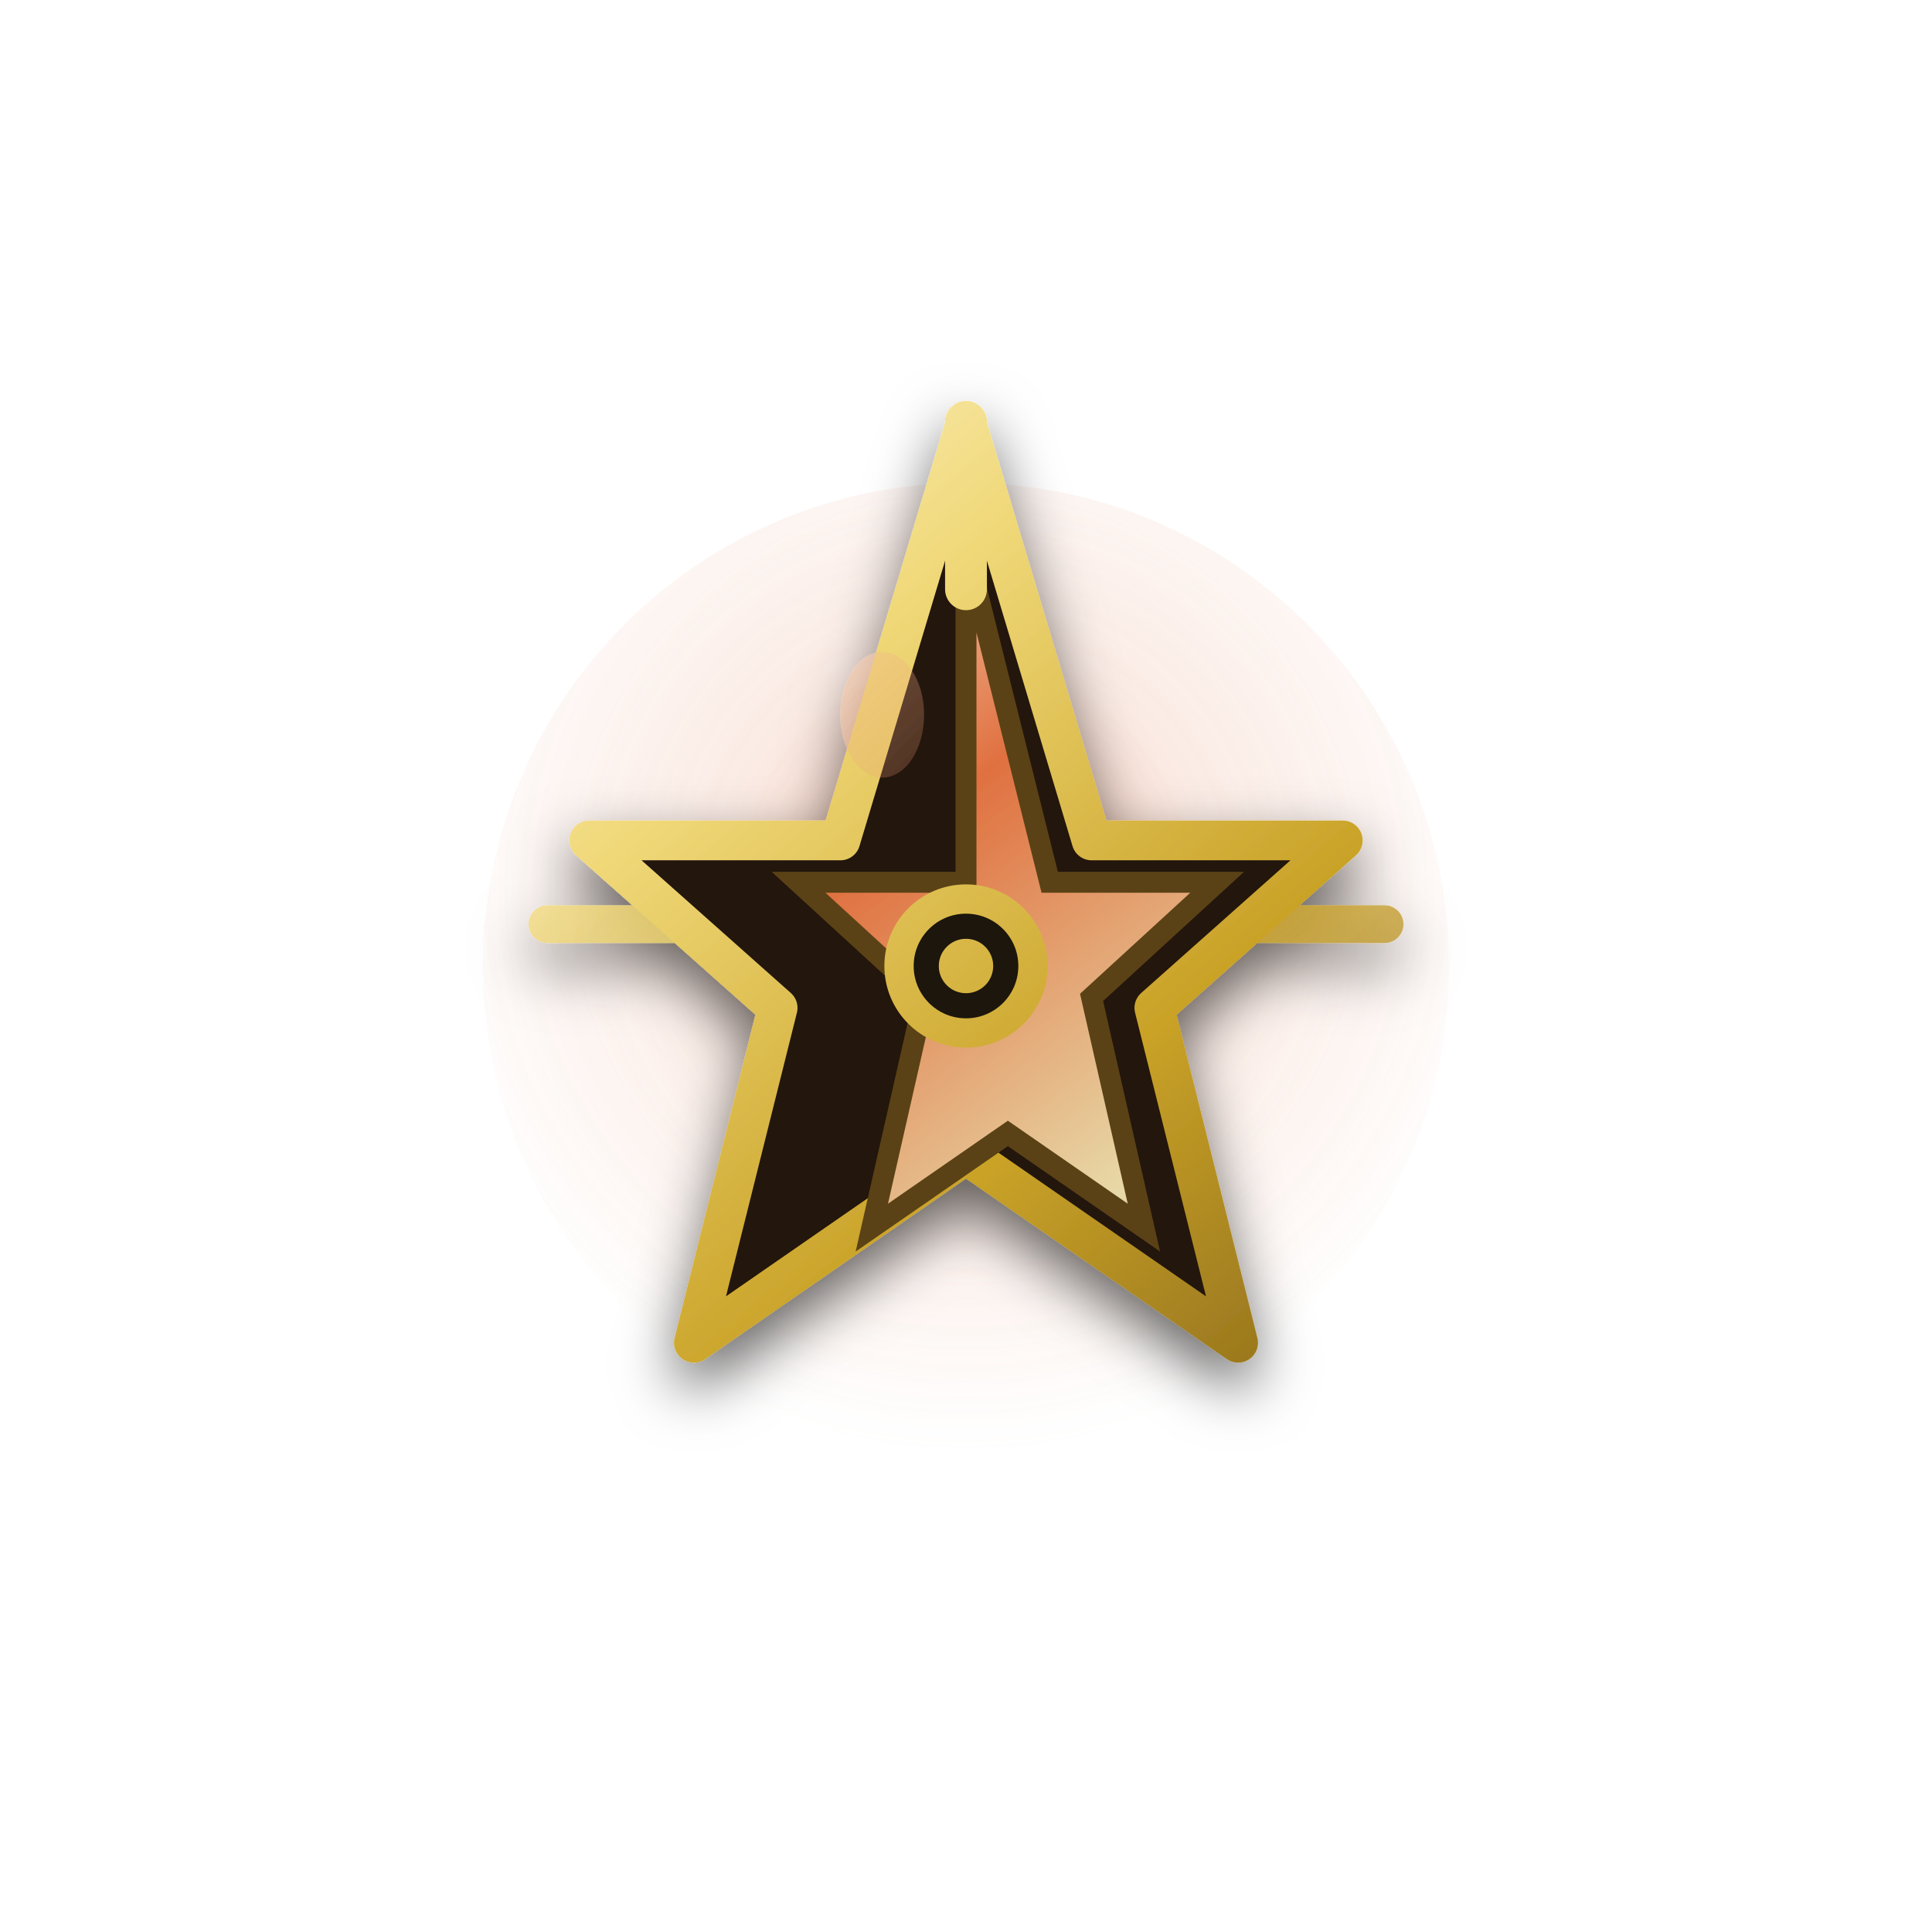
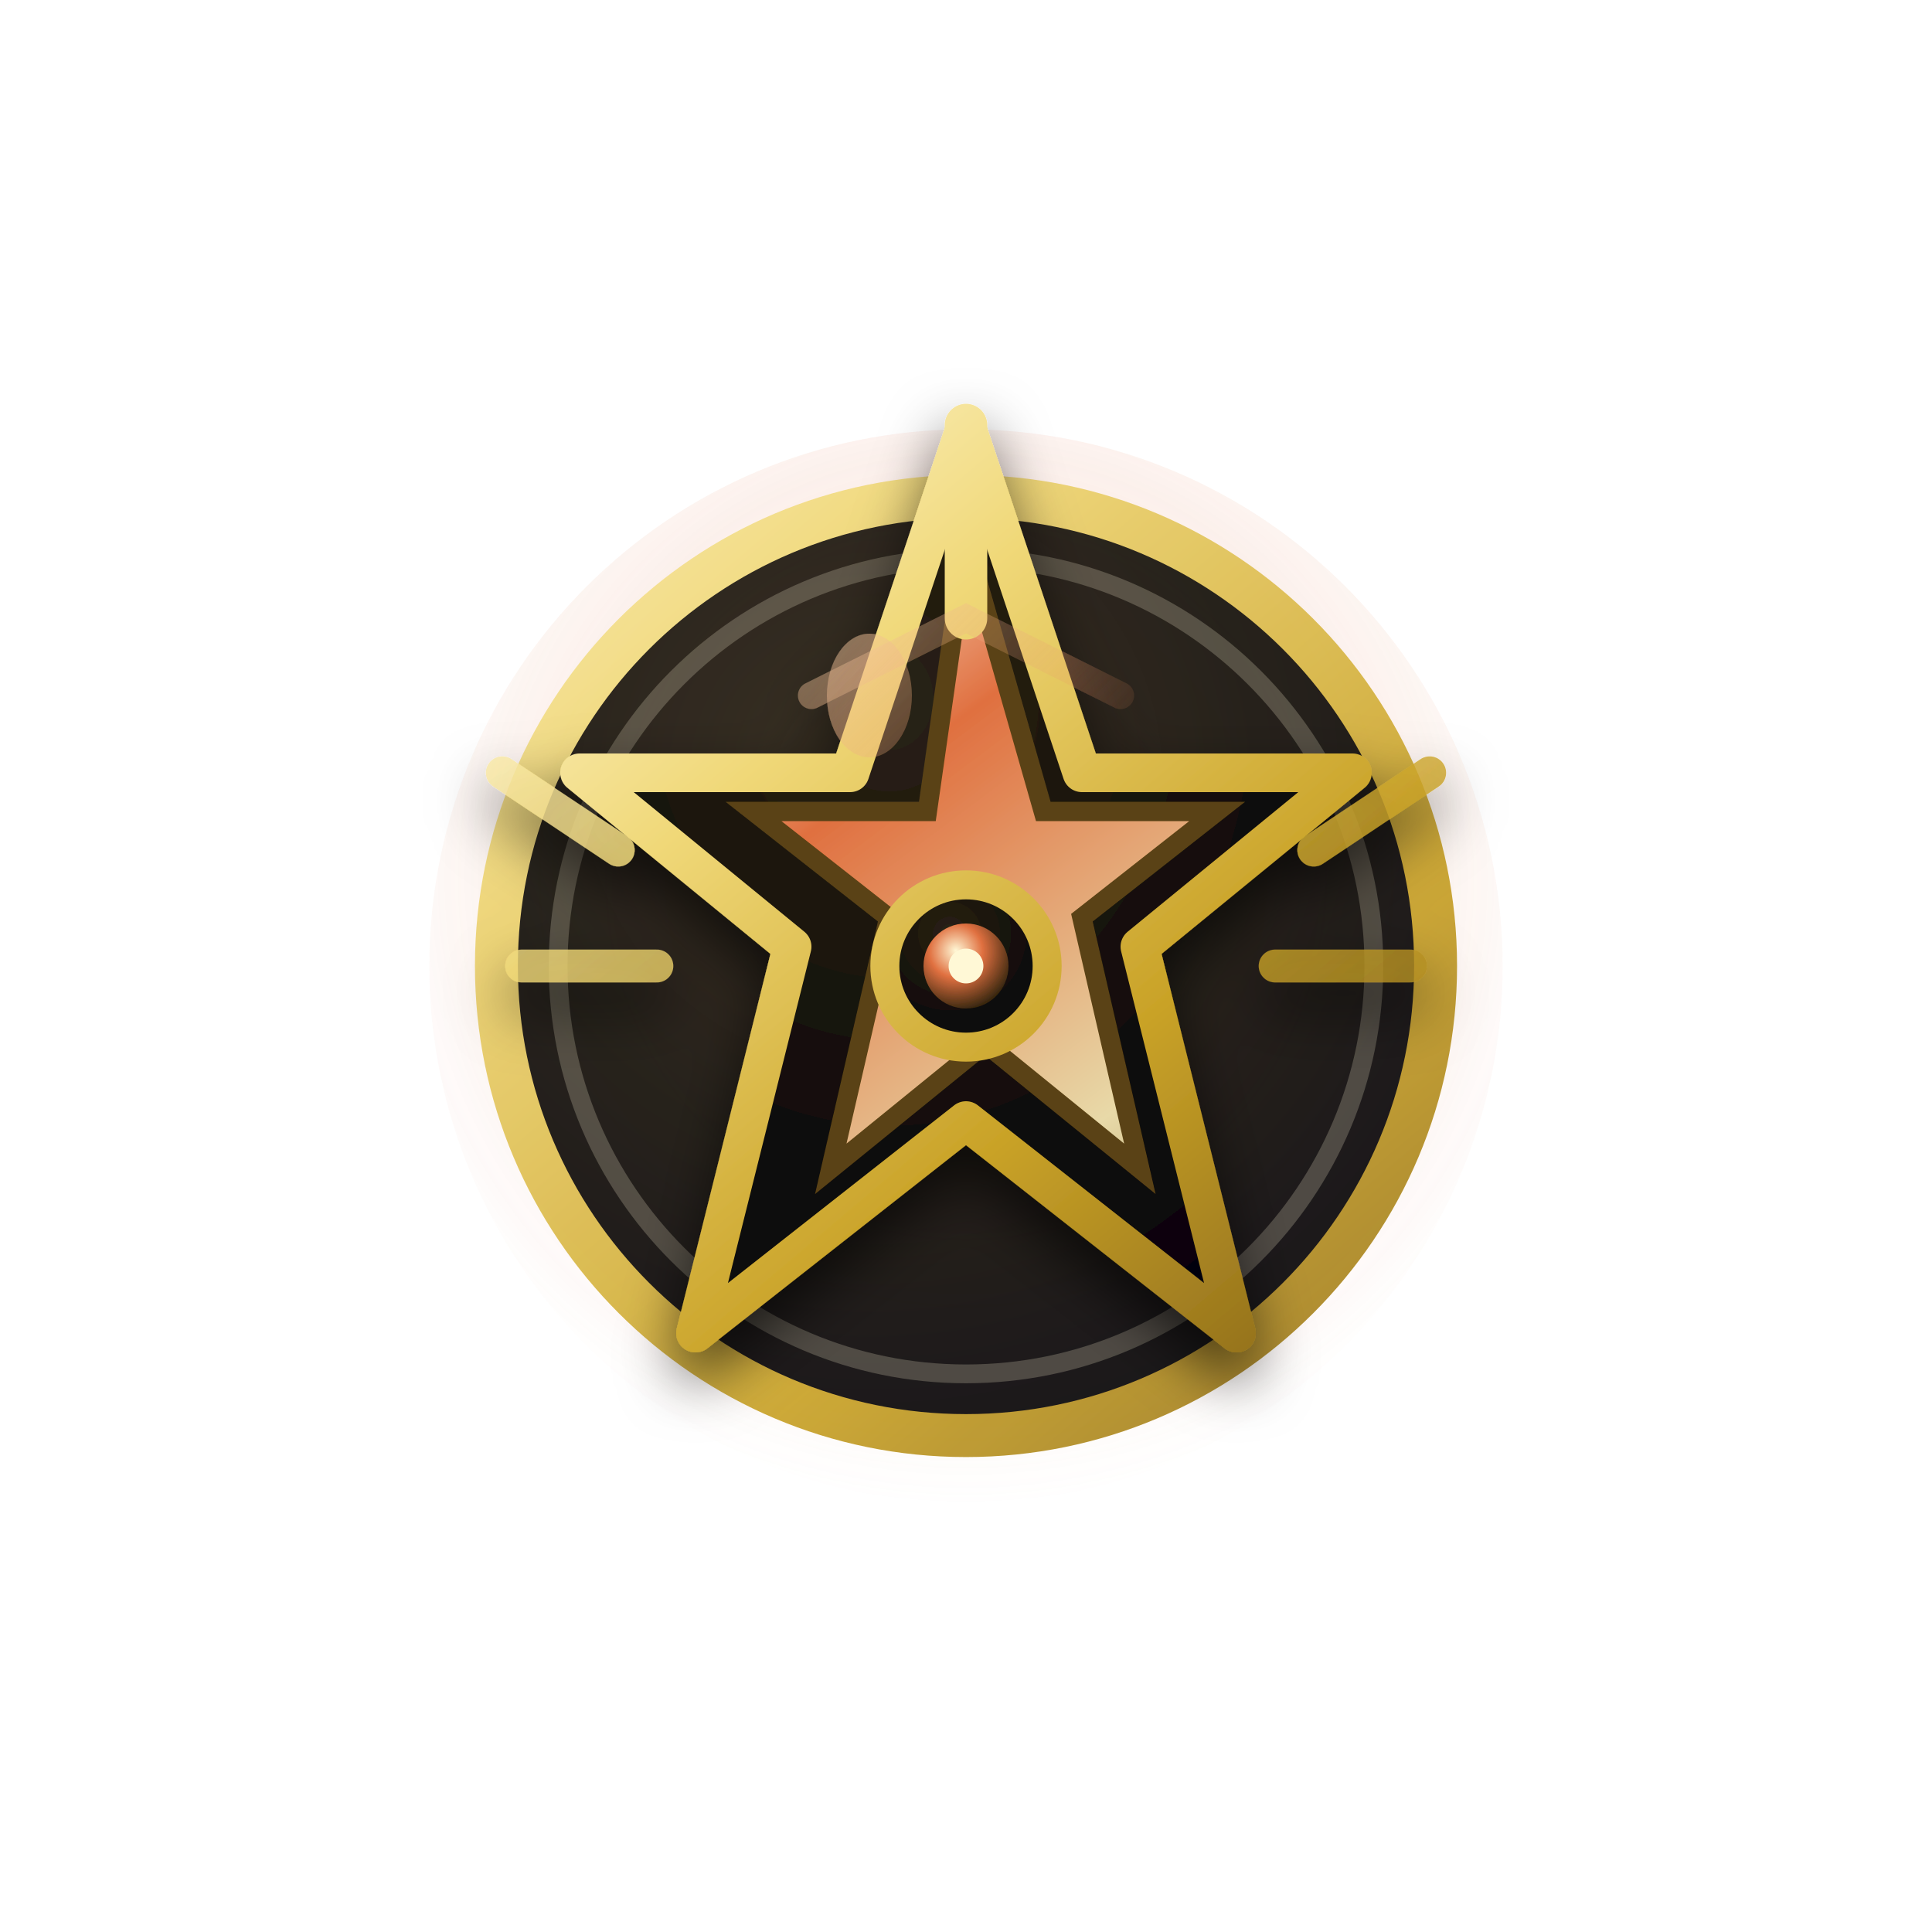
<svg xmlns="http://www.w3.org/2000/svg" viewBox="0 0 72 72" fill="none" aria-hidden="true">
  <defs>
    <radialGradient id="yongmaengs3-aura" cx="50%" cy="42%" r="58%">
-       <stop stop-color="#e07040" stop-opacity=".55" />
-       <stop offset=".42" stop-color="#e07040" stop-opacity=".18" />
+       <stop stop-color="#e07040" stop-opacity=".62" />
+       <stop offset=".4" stop-color="#e07040" stop-opacity=".22" />
      <stop offset="1" stop-color="#e07040" stop-opacity="0" />
    </radialGradient>
    <linearGradient id="yongmaengs3-gold" x1="14" y1="10" x2="58" y2="62" gradientUnits="userSpaceOnUse">
      <stop stop-color="#FFF8D6" />
      <stop offset=".28" stop-color="#F0D878" />
      <stop offset=".62" stop-color="#C9A227" />
      <stop offset="1" stop-color="#7A5A18" />
    </linearGradient>
    <linearGradient id="yongmaengs3-disc" x1="18" y1="14" x2="54" y2="58" gradientUnits="userSpaceOnUse">
      <stop stop-color="#3A2E1A" />
      <stop offset="1" stop-color="#14100A" />
    </linearGradient>
    <linearGradient id="yongmaengs3-ink" x1="22" y1="16" x2="52" y2="56" gradientUnits="userSpaceOnUse">
-       <stop stop-color="#FFF6E0" />
-       <stop offset=".35" stop-color="#e07040" />
-       <stop offset=".75" stop-color="#E8D9A8" />
+       <stop stop-color="#FFF8E8" />
+       <stop offset=".28" stop-color="#e07040" />
+       <stop offset=".7" stop-color="#E8D9A8" />
      <stop offset="1" stop-color="#8A7038" />
    </linearGradient>
+     <radialGradient id="yongmaengs3-core" cx="38%" cy="32%" r="70%">
+       <stop stop-color="#FFF8D6" />
+       <stop offset=".45" stop-color="#e07040" />
+       <stop offset="1" stop-color="#3A2810" />
+     </radialGradient>
+     <radialGradient id="yongmaengs3-deep" cx="40%" cy="30%" r="75%">
+       <stop stop-color="#2A2214" />
+       <stop offset=".55" stop-color="#14100A" />
+       <stop offset="1" stop-color="#060408" />
+     </radialGradient>
    <linearGradient id="yongmaengs3-shine" x1="20" y1="14" x2="40" y2="34" gradientUnits="userSpaceOnUse">
      <stop stop-color="#FFF6D0" stop-opacity=".95" />
      <stop offset="1" stop-color="#e07040" stop-opacity="0" />
    </linearGradient>
    <filter id="yongmaengs3-depth" x="-30%" y="-30%" width="160%" height="160%">
-       <feDropShadow dx="0" dy="1.2" stdDeviation="1.4" flood-color="#000" flood-opacity=".6" />
+       <feDropShadow dx="0" dy="1.4" stdDeviation="1.5" flood-color="#000" flood-opacity=".65" />
    </filter>
  </defs>
-   <circle cx="36" cy="36" r="18" fill="url(#yongmaengs3-aura)" opacity=".8" />
-   <g filter="url(#yongmaengs3-depth)" transform="translate(36 36) scale(0.78) translate(-36 -36)">
-     <path d="M36 10 42 30h12l-9 8 4 16-13-9-13 9 4-16-9-8h12z" fill="#24140C" stroke="url(#yongmaengs3-gold)" stroke-width="1.9" stroke-linejoin="round" />
-     <path d="M36 16 40 32h8l-6 5.5 2.5 11-6.5-4.5-6.5 4.5 2.5-11-6-5.5h8z" fill="url(#yongmaengs3-ink)" stroke="#5A4214" stroke-width="1" />
-     <path d="M36 10v8" stroke="url(#yongmaengs3-gold)" stroke-width="2" stroke-linecap="round" />
-     <path d="M22 34h-6M50 34h6" stroke="url(#yongmaengs3-gold)" stroke-width="1.8" stroke-linecap="round" opacity=".75" />
-     <circle cx="36" cy="36" r="3.2" fill="#1A140C" stroke="url(#yongmaengs3-gold)" stroke-width="1.4" />
-     <circle cx="36" cy="36" r="1.3" fill="url(#yongmaengs3-gold)" />
-     <ellipse cx="32" cy="24" rx="2" ry="3" fill="url(#yongmaengs3-shine)" opacity=".7" />
+   <circle cx="36" cy="36" r="20" fill="url(#yongmaengs3-aura)" opacity=".85" />
+   <circle cx="36" cy="36" r="17.5" fill="url(#yongmaengs3-deep)" stroke="url(#yongmaengs3-gold)" stroke-width="1.6" opacity=".92" />
+   <circle cx="36" cy="36" r="15.2" fill="none" stroke="#FFF8D6" stroke-width=".7" opacity=".22" />
+   <g filter="url(#yongmaengs3-depth)" transform="translate(36 36) scale(0.72) translate(-36 -36)">
+     <path d="M36 8 42 26h14l-11 9 5 20-14-11-14 11 5-20-11-9h14z" fill="url(#yongmaengs3-deep)" stroke="url(#yongmaengs3-gold)" stroke-width="2" stroke-linejoin="round" />
+     <path d="M36 14 40 28h9l-7 5.5 3 13-8-6.5-8 6.5 3-13-7-5.5h9z" fill="url(#yongmaengs3-ink)" stroke="#5A4214" stroke-width="1" />
+     <path d="M36 8v10" stroke="url(#yongmaengs3-gold)" stroke-width="2.2" stroke-linecap="round" />
+     <path d="M18 30 12 26M54 30 60 26M20 36h-7M52 36h7" stroke="url(#yongmaengs3-gold)" stroke-width="1.7" stroke-linecap="round" opacity=".8" />
+     <path d="M28 22 36 18 44 22" fill="none" stroke="url(#yongmaengs3-shine)" stroke-width="1.4" stroke-linecap="round" opacity=".65" />
+     <circle cx="36" cy="36" r="4.2" fill="url(#yongmaengs3-deep)" stroke="url(#yongmaengs3-gold)" stroke-width="1.5" />
+     <circle cx="36" cy="36" r="2.2" fill="url(#yongmaengs3-core)" />
+     <circle cx="36" cy="36" r=".9" fill="#FFF8D6" />
+     <ellipse cx="31" cy="22" rx="2.2" ry="3.2" fill="url(#yongmaengs3-shine)" opacity=".75" />
  </g>
</svg>
